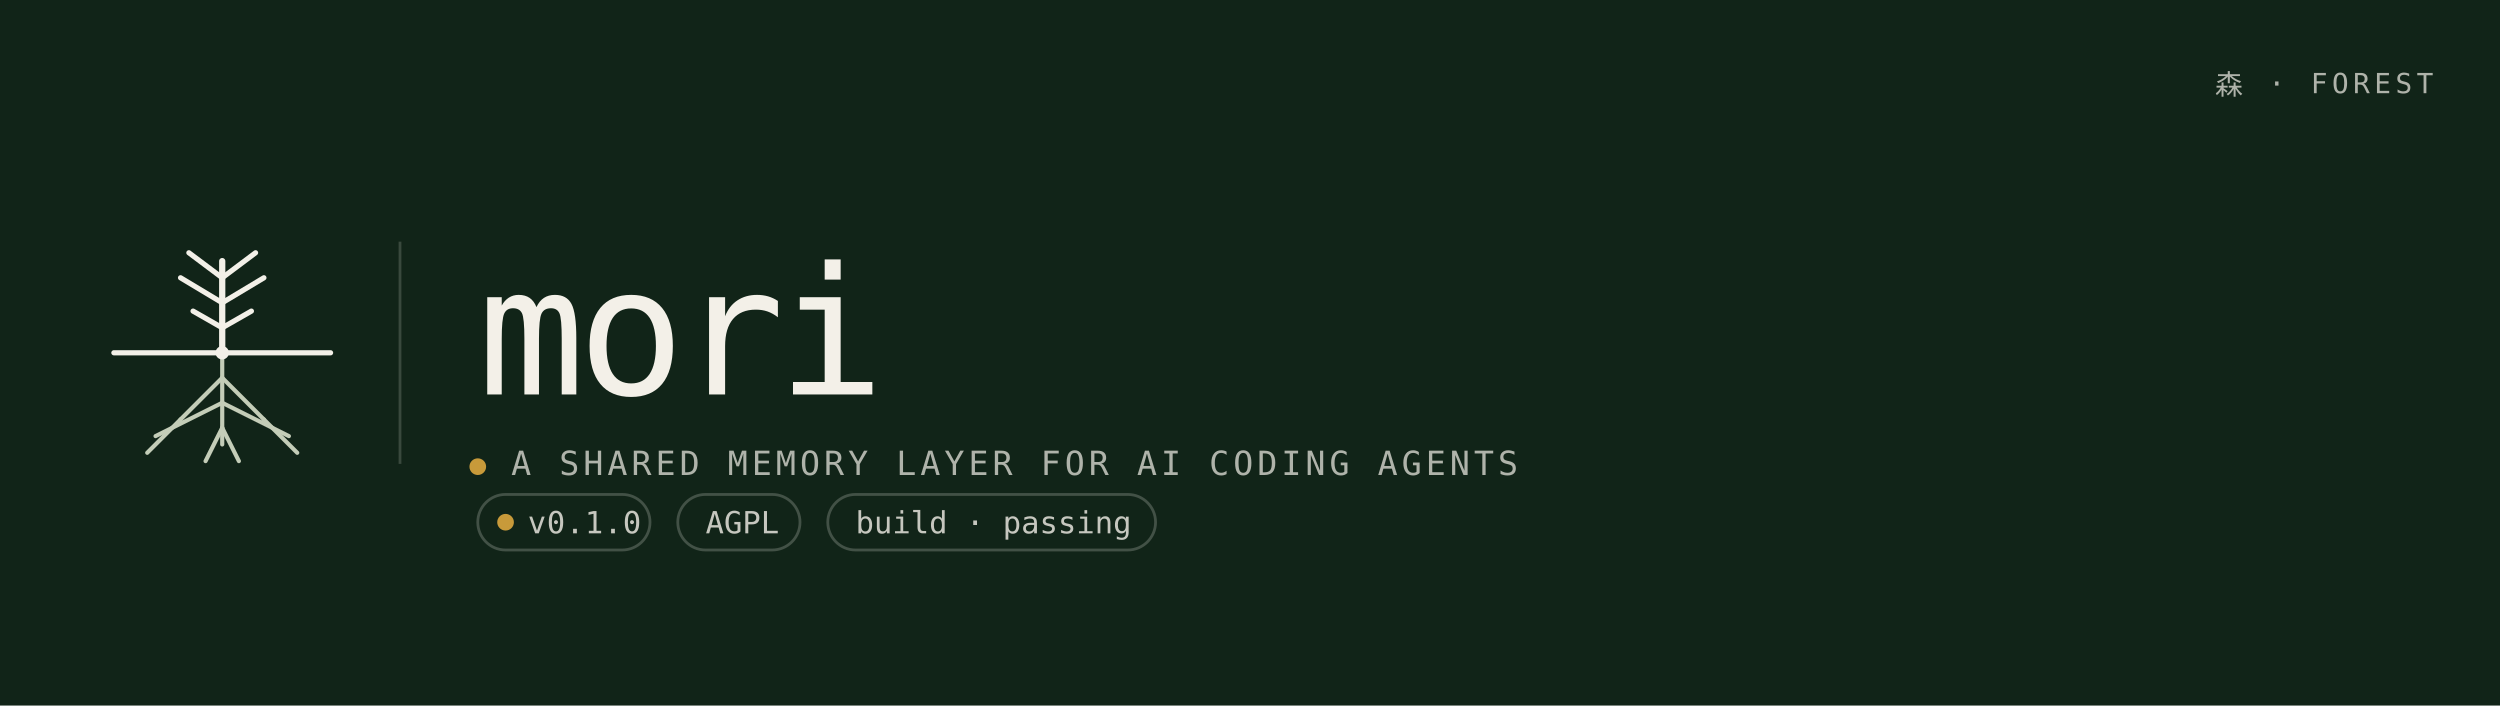
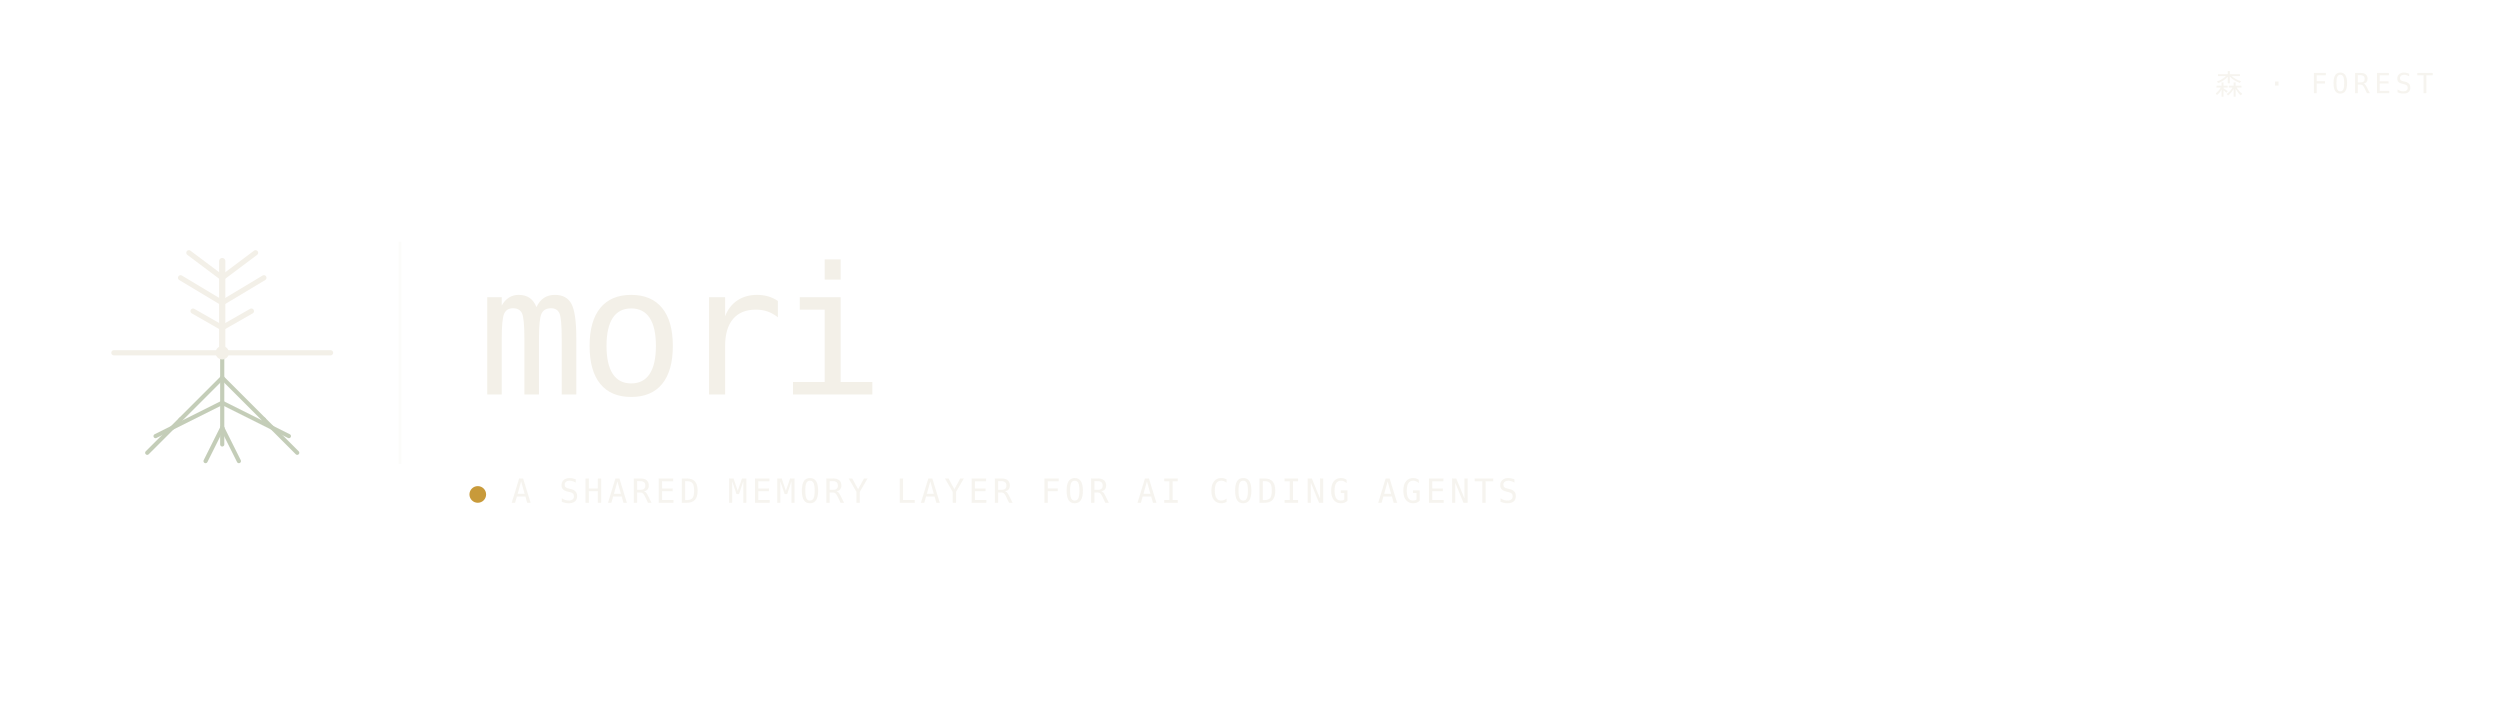
<svg xmlns="http://www.w3.org/2000/svg" width="900" height="254" viewBox="0 0 900 254" font-family="'JetBrains Mono', ui-monospace, 'SF Mono', Menlo, monospace">
-   <rect width="900" height="254" fill="#112418" />
+   <rect width="900" height="254" fill="none" />
  <g transform="translate(32 79) scale(1.5)">
    <line x1="6" y1="32" x2="58" y2="32" stroke="#f3f0e8" stroke-width="1.25" stroke-linecap="round" />
    <line x1="32" y1="32" x2="32" y2="10" stroke="#f3f0e8" stroke-width="1.5" stroke-linecap="round" />
    <line x1="32" y1="14" x2="24" y2="8" stroke="#f3f0e8" stroke-width="1.25" stroke-linecap="round" />
    <line x1="32" y1="14" x2="40" y2="8" stroke="#f3f0e8" stroke-width="1.25" stroke-linecap="round" />
    <line x1="32" y1="20" x2="22" y2="14" stroke="#f3f0e8" stroke-width="1.25" stroke-linecap="round" />
    <line x1="32" y1="20" x2="42" y2="14" stroke="#f3f0e8" stroke-width="1.25" stroke-linecap="round" />
    <line x1="32" y1="26" x2="25" y2="22" stroke="#f3f0e8" stroke-width="1.25" stroke-linecap="round" />
    <line x1="32" y1="26" x2="39" y2="22" stroke="#f3f0e8" stroke-width="1.25" stroke-linecap="round" />
    <line x1="32" y1="32" x2="32" y2="54" stroke="#c4cdb8" stroke-width="1" stroke-linecap="round" />
    <line x1="32" y1="38" x2="22" y2="48" stroke="#c4cdb8" stroke-width="1" stroke-linecap="round" />
    <line x1="32" y1="38" x2="42" y2="48" stroke="#c4cdb8" stroke-width="1" stroke-linecap="round" />
    <line x1="32" y1="44" x2="16" y2="52" stroke="#c4cdb8" stroke-width="1" stroke-linecap="round" />
    <line x1="32" y1="44" x2="48" y2="52" stroke="#c4cdb8" stroke-width="1" stroke-linecap="round" />
    <line x1="22" y1="48" x2="14" y2="56" stroke="#c4cdb8" stroke-width="1" stroke-linecap="round" />
    <line x1="42" y1="48" x2="50" y2="56" stroke="#c4cdb8" stroke-width="1" stroke-linecap="round" />
    <line x1="32" y1="50" x2="28" y2="58" stroke="#c4cdb8" stroke-width="1" stroke-linecap="round" />
    <line x1="32" y1="50" x2="36" y2="58" stroke="#c4cdb8" stroke-width="1" stroke-linecap="round" />
    <circle cx="32" cy="32" r="1.6" fill="#f3f0e8" />
  </g>
  <line x1="144" y1="87" x2="144" y2="167" stroke="rgba(243,240,232,0.18)" stroke-width="1" />
  <text x="172" y="142" font-size="64" font-weight="500" letter-spacing="-0.04em" fill="#f3f0e8">mori</text>
-   <g transform="translate(172, 168)">
+   <g transform="translate(172, 178)">
    <circle cx="0" cy="0" r="3" fill="#c89a3a" />
    <text x="12" y="3" font-size="12" letter-spacing="0.12em" fill="rgba(243,240,232,0.7)">A SHARED MEMORY LAYER FOR AI CODING AGENTS</text>
  </g>
-   <g transform="translate(172, 188)" font-size="11">
-     <g>
-       <rect x="0" y="-10" width="62" height="20" rx="10" fill="transparent" stroke="rgba(243,240,232,0.22)" />
-       <circle cx="10" cy="0" r="3" fill="#c89a3a" />
-       <text x="18" y="4" fill="rgba(243,240,232,0.8)" letter-spacing="0.02em">v0.1.0</text>
-     </g>
-     <g>
-       <rect x="72" y="-10" width="44" height="20" rx="10" fill="transparent" stroke="rgba(243,240,232,0.22)" />
-       <text x="82" y="4" fill="rgba(243,240,232,0.8)">AGPL</text>
-     </g>
-     <g>
-       <rect x="126" y="-10" width="118" height="20" rx="10" fill="transparent" stroke="rgba(243,240,232,0.22)" />
-       <text x="136" y="4" fill="rgba(243,240,232,0.8)">build · passing</text>
-     </g>
-   </g>
  <text x="876" y="34" text-anchor="end" font-size="10" letter-spacing="0.16em" fill="rgba(243,240,232,0.7)">森 · FOREST</text>
</svg>
